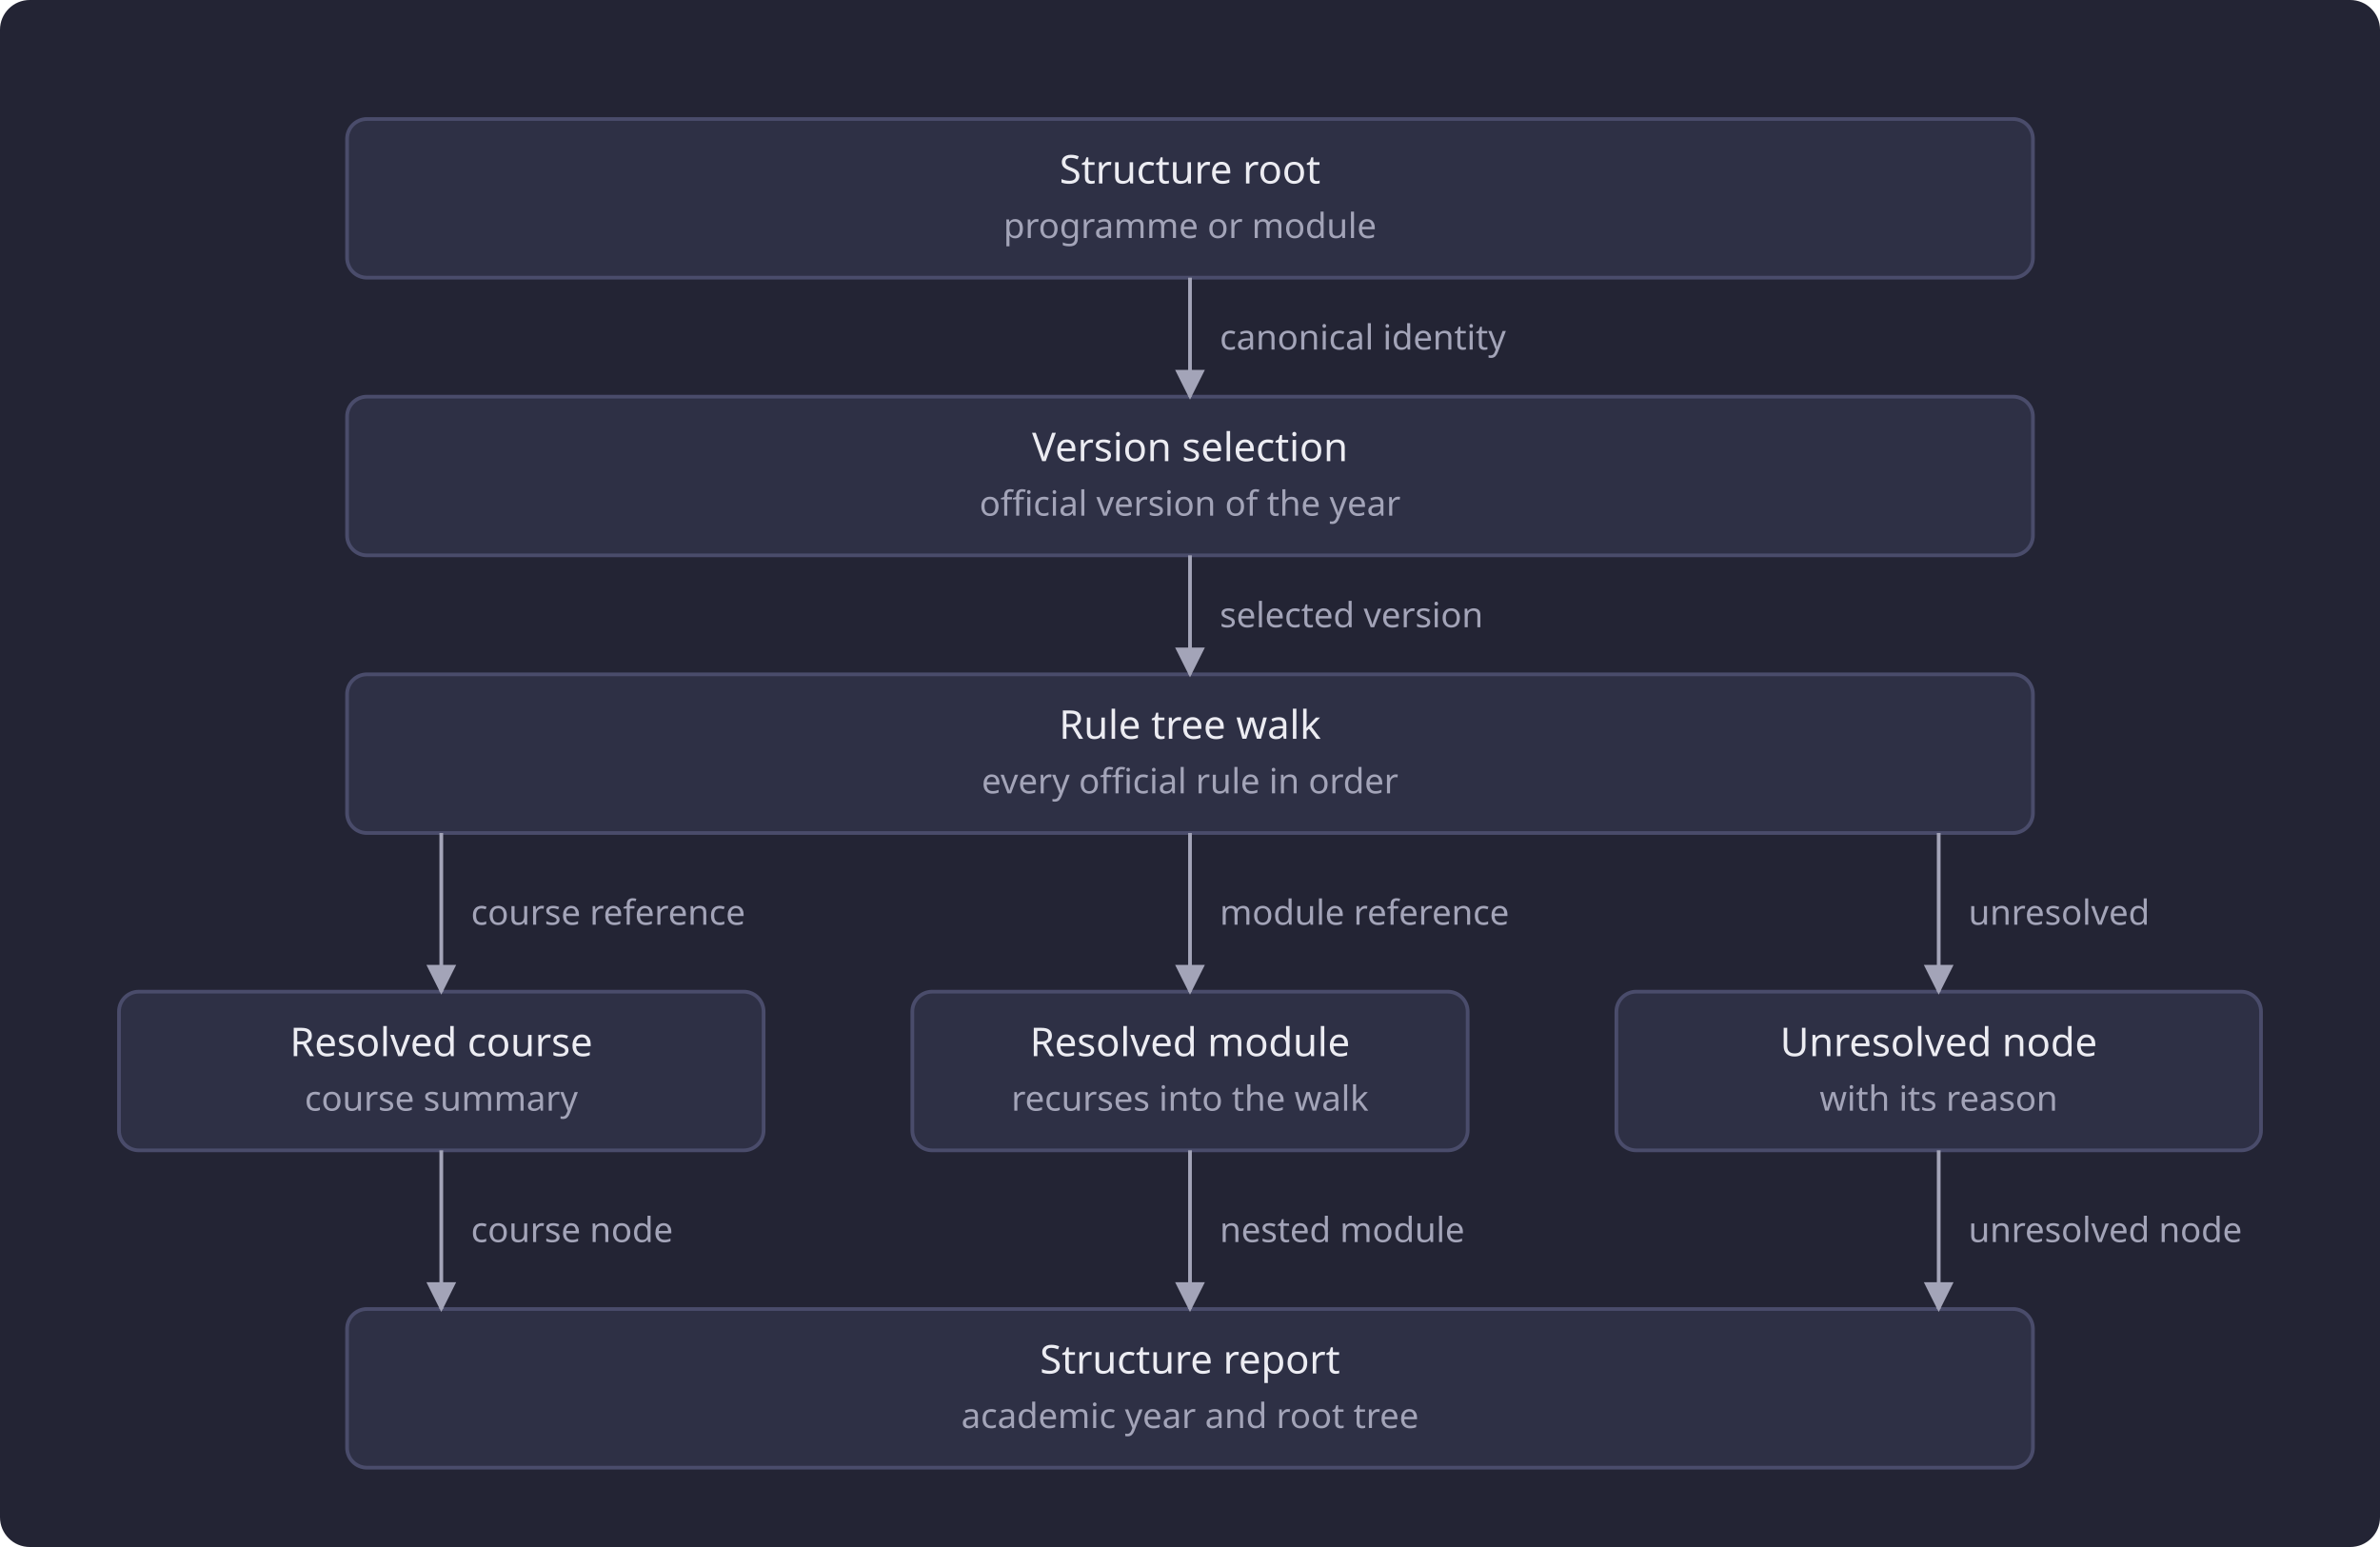
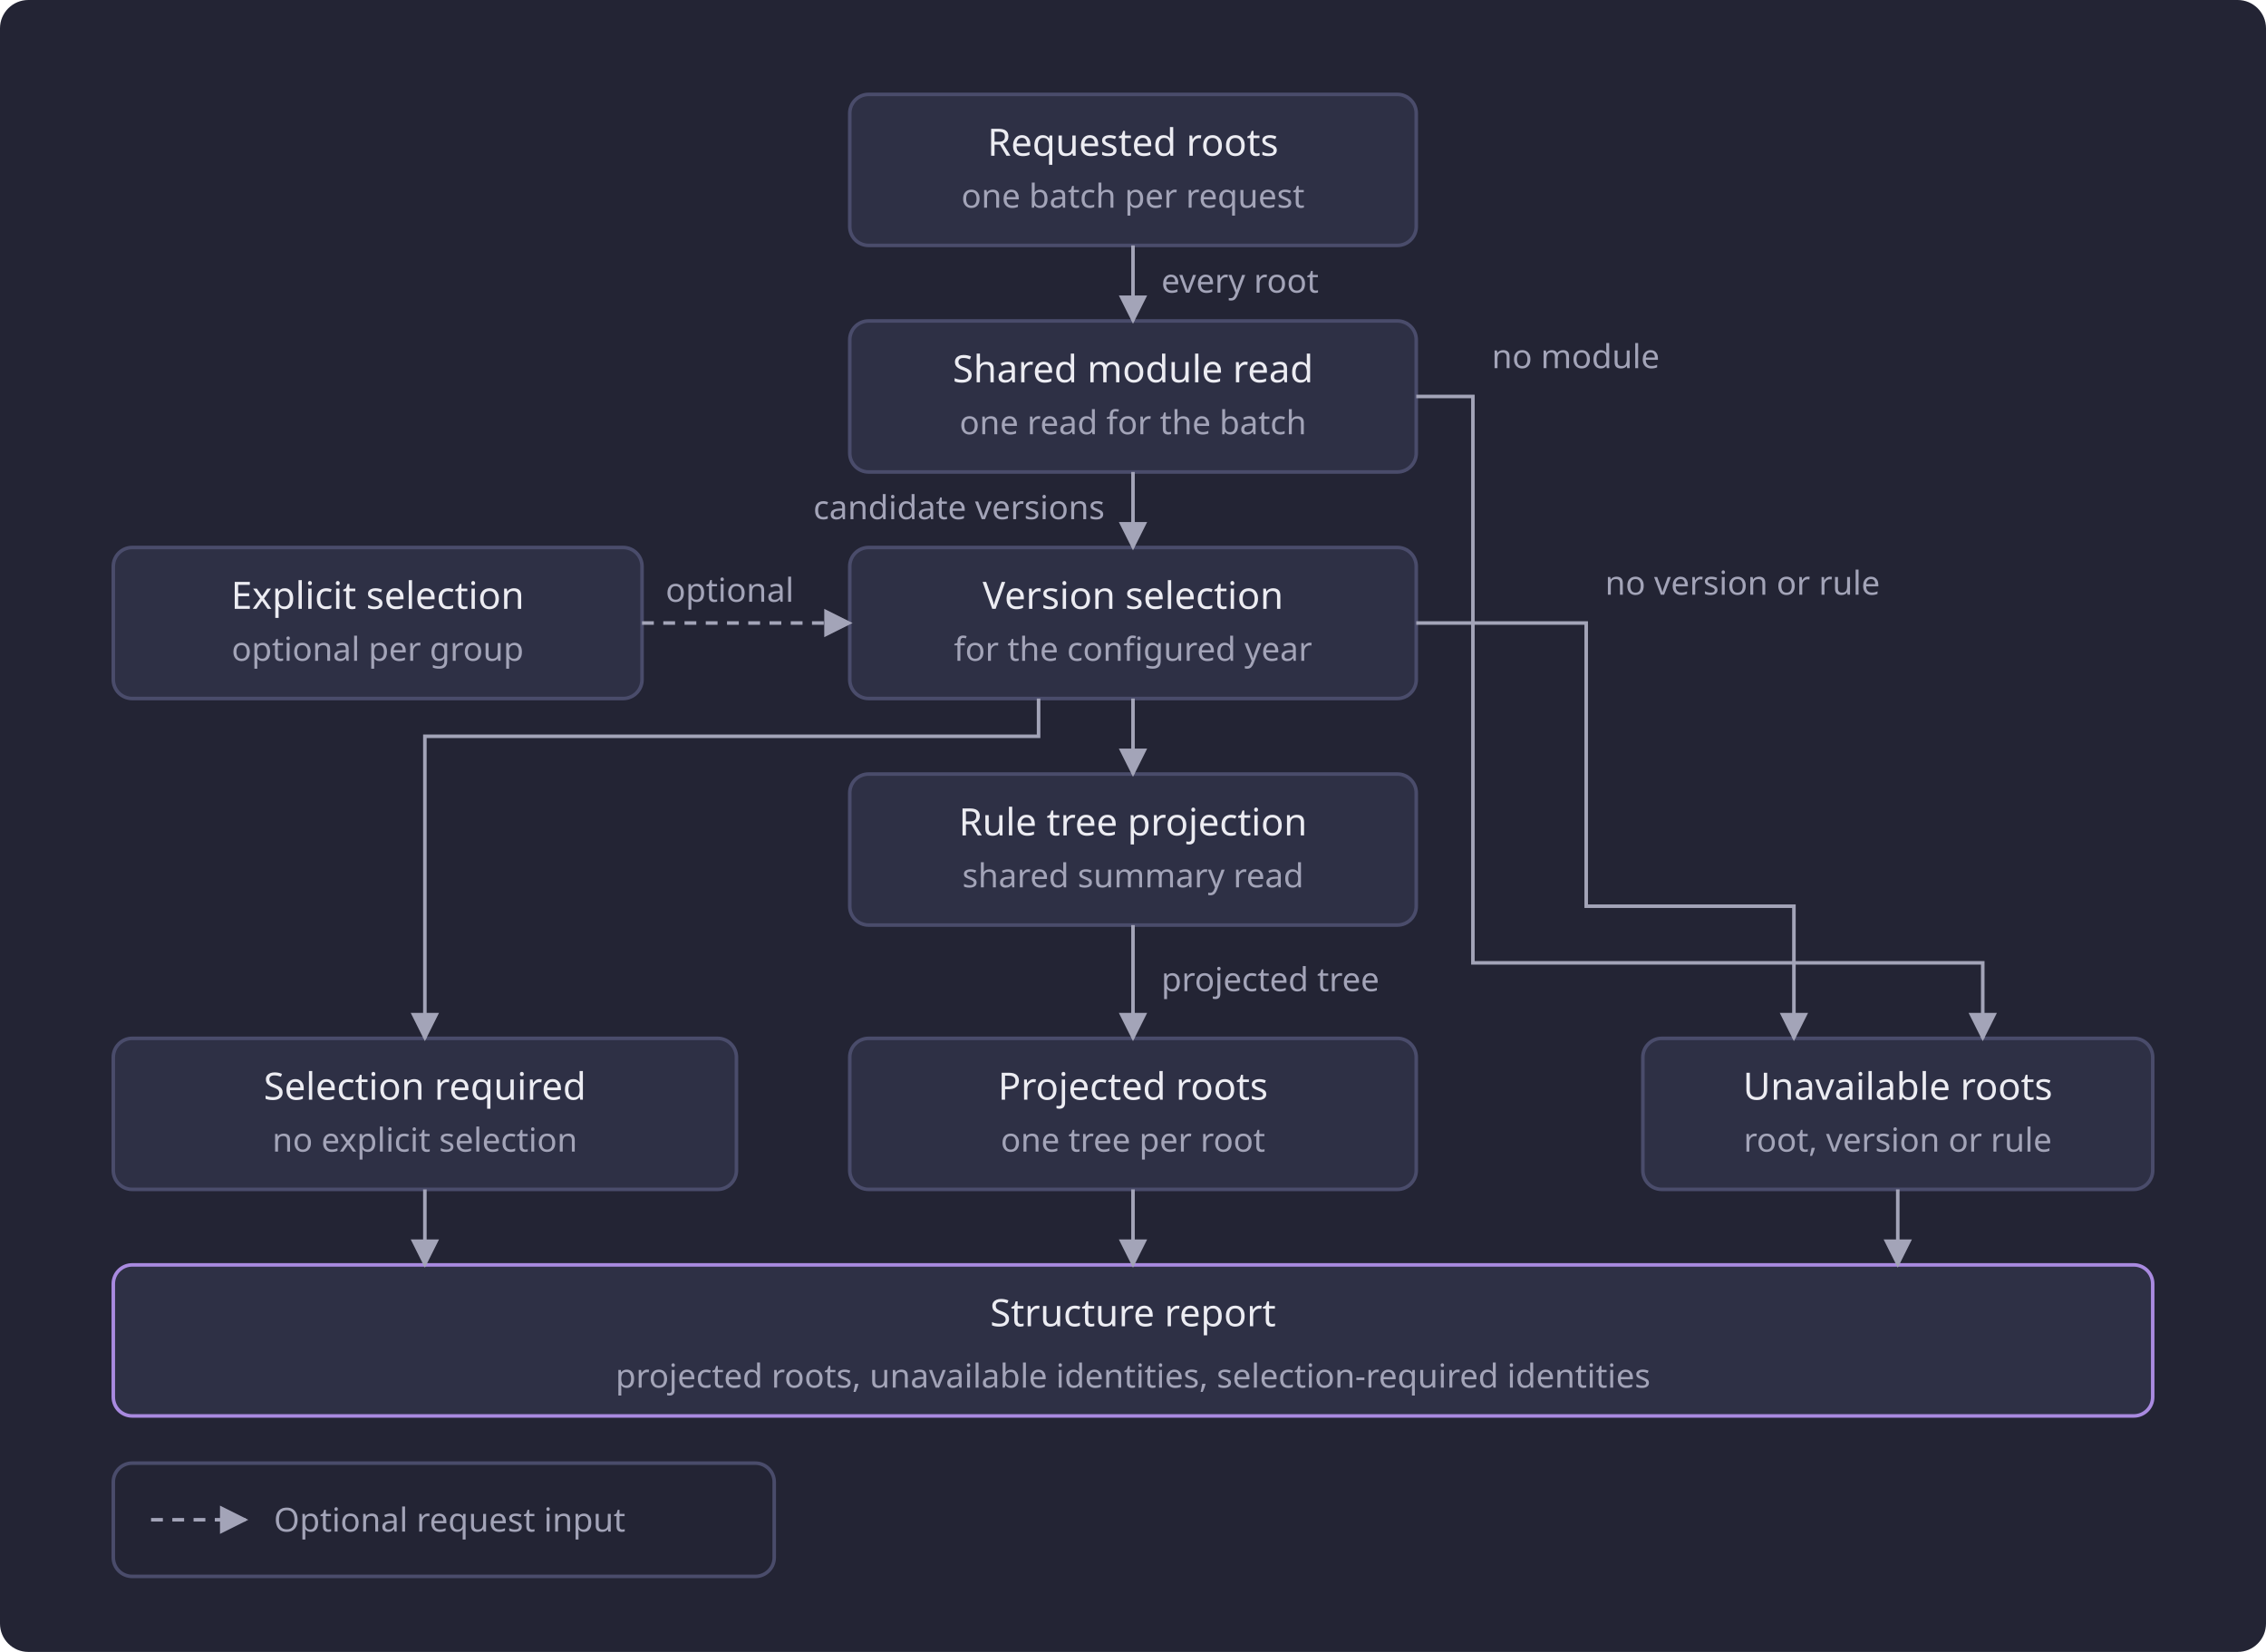
- <svg xmlns="http://www.w3.org/2000/svg" viewBox="0 0 960 624" role="img" aria-labelledby="t d" font-family="system-ui, sans-serif">
+ <svg xmlns="http://www.w3.org/2000/svg" viewBox="0 0 960 700" role="img" aria-labelledby="t d" font-family="system-ui, sans-serif">
  <defs>
    <marker id="arrow" viewBox="0 0 10 10" refX="9" refY="5" markerWidth="8" markerHeight="8" orient="auto-start-reverse">
      <path d="M0 0 L10 5 L0 10 z" fill="#a3a4b8" />
    </marker>
  </defs>
-   <rect width="960" height="624" rx="12" fill="#232434" />
-   <rect x="140" y="48" width="680" height="64" rx="8" fill="#2e3045" stroke="#4a4c6b" stroke-width="1.5" />
-   <text x="480" y="74" text-anchor="middle" font-size="16" fill="#ececf2">Structure root</text>
-   <text x="480" y="96" text-anchor="middle" font-size="14" fill="#a3a4b8">programme or module</text>
-   <rect x="140" y="160" width="680" height="64" rx="8" fill="#2e3045" stroke="#4a4c6b" stroke-width="1.5" />
-   <text x="480" y="186" text-anchor="middle" font-size="16" fill="#ececf2">Version selection</text>
-   <text x="480" y="208" text-anchor="middle" font-size="14" fill="#a3a4b8">official version of the year</text>
-   <rect x="140" y="272" width="680" height="64" rx="8" fill="#2e3045" stroke="#4a4c6b" stroke-width="1.5" />
-   <text x="480" y="298" text-anchor="middle" font-size="16" fill="#ececf2">Rule tree walk</text>
-   <text x="480" y="320" text-anchor="middle" font-size="14" fill="#a3a4b8">every official rule in order</text>
-   <rect x="48" y="400" width="260" height="64" rx="8" fill="#2e3045" stroke="#4a4c6b" stroke-width="1.5" />
-   <text x="178" y="426" text-anchor="middle" font-size="16" fill="#ececf2">Resolved course</text>
-   <text x="178" y="448" text-anchor="middle" font-size="14" fill="#a3a4b8">course summary</text>
-   <rect x="368" y="400" width="224" height="64" rx="8" fill="#2e3045" stroke="#4a4c6b" stroke-width="1.5" />
-   <text x="480" y="426" text-anchor="middle" font-size="16" fill="#ececf2">Resolved module</text>
-   <text x="480" y="448" text-anchor="middle" font-size="14" fill="#a3a4b8">recurses into the walk</text>
-   <rect x="652" y="400" width="260" height="64" rx="8" fill="#2e3045" stroke="#4a4c6b" stroke-width="1.5" />
-   <text x="782" y="426" text-anchor="middle" font-size="16" fill="#ececf2">Unresolved node</text>
-   <text x="782" y="448" text-anchor="middle" font-size="14" fill="#a3a4b8">with its reason</text>
-   <rect x="140" y="528" width="680" height="64" rx="8" fill="#2e3045" stroke="#4a4c6b" stroke-width="1.5" />
-   <text x="480" y="554" text-anchor="middle" font-size="16" fill="#ececf2">Structure report</text>
-   <text x="480" y="576" text-anchor="middle" font-size="14" fill="#a3a4b8">academic year and root tree</text>
-   <line x1="480" y1="112" x2="480" y2="160" stroke="#a3a4b8" stroke-width="1.5" marker-end="url(#arrow)" />
-   <text x="492" y="141" font-size="14" fill="#a3a4b8">canonical identity</text>
-   <line x1="480" y1="224" x2="480" y2="272" stroke="#a3a4b8" stroke-width="1.5" marker-end="url(#arrow)" />
-   <text x="492" y="253" font-size="14" fill="#a3a4b8">selected version</text>
-   <line x1="178" y1="336" x2="178" y2="400" stroke="#a3a4b8" stroke-width="1.5" marker-end="url(#arrow)" />
-   <text x="190" y="373" font-size="14" fill="#a3a4b8">course reference</text>
-   <line x1="480" y1="336" x2="480" y2="400" stroke="#a3a4b8" stroke-width="1.5" marker-end="url(#arrow)" />
-   <text x="492" y="373" font-size="14" fill="#a3a4b8">module reference</text>
-   <line x1="782" y1="336" x2="782" y2="400" stroke="#a3a4b8" stroke-width="1.5" marker-end="url(#arrow)" />
-   <text x="794" y="373" font-size="14" fill="#a3a4b8">unresolved</text>
-   <line x1="178" y1="464" x2="178" y2="528" stroke="#a3a4b8" stroke-width="1.5" marker-end="url(#arrow)" />
-   <text x="190" y="501" font-size="14" fill="#a3a4b8">course node</text>
-   <line x1="480" y1="464" x2="480" y2="528" stroke="#a3a4b8" stroke-width="1.5" marker-end="url(#arrow)" />
-   <text x="492" y="501" font-size="14" fill="#a3a4b8">nested module</text>
-   <line x1="782" y1="464" x2="782" y2="528" stroke="#a3a4b8" stroke-width="1.5" marker-end="url(#arrow)" />
-   <text x="794" y="501" font-size="14" fill="#a3a4b8">unresolved node</text>
+   <rect width="960" height="700" rx="12" fill="#232434" />
+   <rect x="360" y="40" width="240" height="64" rx="8" fill="#2e3045" stroke="#4a4c6b" stroke-width="1.5" />
+   <text x="480" y="66" text-anchor="middle" font-size="16" fill="#ececf2">Requested roots</text>
+   <text x="480" y="88" text-anchor="middle" font-size="14" fill="#a3a4b8">one batch per request</text>
+   <rect x="360" y="136" width="240" height="64" rx="8" fill="#2e3045" stroke="#4a4c6b" stroke-width="1.5" />
+   <text x="480" y="162" text-anchor="middle" font-size="16" fill="#ececf2">Shared module read</text>
+   <text x="480" y="184" text-anchor="middle" font-size="14" fill="#a3a4b8">one read for the batch</text>
+   <rect x="48" y="232" width="224" height="64" rx="8" fill="#2e3045" stroke="#4a4c6b" stroke-width="1.5" />
+   <text x="160" y="258" text-anchor="middle" font-size="16" fill="#ececf2">Explicit selection</text>
+   <text x="160" y="280" text-anchor="middle" font-size="14" fill="#a3a4b8">optional per group</text>
+   <rect x="360" y="232" width="240" height="64" rx="8" fill="#2e3045" stroke="#4a4c6b" stroke-width="1.5" />
+   <text x="480" y="258" text-anchor="middle" font-size="16" fill="#ececf2">Version selection</text>
+   <text x="480" y="280" text-anchor="middle" font-size="14" fill="#a3a4b8">for the configured year</text>
+   <rect x="360" y="328" width="240" height="64" rx="8" fill="#2e3045" stroke="#4a4c6b" stroke-width="1.5" />
+   <text x="480" y="354" text-anchor="middle" font-size="16" fill="#ececf2">Rule tree projection</text>
+   <text x="480" y="376" text-anchor="middle" font-size="14" fill="#a3a4b8">shared summary read</text>
+   <rect x="48" y="440" width="264" height="64" rx="8" fill="#2e3045" stroke="#4a4c6b" stroke-width="1.5" />
+   <text x="180" y="466" text-anchor="middle" font-size="16" fill="#ececf2">Selection required</text>
+   <text x="180" y="488" text-anchor="middle" font-size="14" fill="#a3a4b8">no explicit selection</text>
+   <rect x="360" y="440" width="240" height="64" rx="8" fill="#2e3045" stroke="#4a4c6b" stroke-width="1.5" />
+   <text x="480" y="466" text-anchor="middle" font-size="16" fill="#ececf2">Projected roots</text>
+   <text x="480" y="488" text-anchor="middle" font-size="14" fill="#a3a4b8">one tree per root</text>
+   <rect x="696" y="440" width="216" height="64" rx="8" fill="#2e3045" stroke="#4a4c6b" stroke-width="1.5" />
+   <text x="804" y="466" text-anchor="middle" font-size="16" fill="#ececf2">Unavailable roots</text>
+   <text x="804" y="488" text-anchor="middle" font-size="14" fill="#a3a4b8">root, version or rule</text>
+   <rect x="48" y="536" width="864" height="64" rx="8" fill="#2e3045" stroke="#a98ae0" stroke-width="1.5" />
+   <text x="480" y="562" text-anchor="middle" font-size="16" fill="#ececf2">Structure report</text>
+   <text x="480" y="588" text-anchor="middle" font-size="14" fill="#a3a4b8">projected roots, unavailable identities, selection-required identities</text>
+   <line x1="480" y1="104" x2="480" y2="136" stroke="#a3a4b8" stroke-width="1.5" marker-end="url(#arrow)" />
+   <text x="492" y="124" font-size="14" fill="#a3a4b8">every root</text>
+   <line x1="480" y1="200" x2="480" y2="232" stroke="#a3a4b8" stroke-width="1.5" marker-end="url(#arrow)" />
+   <text x="468" y="220" text-anchor="end" font-size="14" fill="#a3a4b8">candidate versions</text>
+   <line x1="272" y1="264" x2="360" y2="264" stroke="#a3a4b8" stroke-width="1.5" stroke-dasharray="5 4" marker-end="url(#arrow)" />
+   <text x="282" y="255" font-size="14" fill="#a3a4b8">optional</text>
+   <line x1="480" y1="296" x2="480" y2="328" stroke="#a3a4b8" stroke-width="1.5" marker-end="url(#arrow)" />
+   <line x1="480" y1="392" x2="480" y2="440" stroke="#a3a4b8" stroke-width="1.5" marker-end="url(#arrow)" />
+   <text x="492" y="420" font-size="14" fill="#a3a4b8">projected tree</text>
+   <polyline points="440,296 440,312 180,312 180,440" fill="none" stroke="#a3a4b8" stroke-width="1.5" marker-end="url(#arrow)" />
+   <polyline points="600,168 624,168 624,408 840,408 840,440" fill="none" stroke="#a3a4b8" stroke-width="1.5" marker-end="url(#arrow)" />
+   <text x="632" y="156" font-size="14" fill="#a3a4b8">no module</text>
+   <polyline points="600,264 672,264 672,384 760,384 760,440" fill="none" stroke="#a3a4b8" stroke-width="1.5" marker-end="url(#arrow)" />
+   <text x="680" y="252" font-size="14" fill="#a3a4b8">no version or rule</text>
+   <line x1="180" y1="504" x2="180" y2="536" stroke="#a3a4b8" stroke-width="1.5" marker-end="url(#arrow)" />
+   <line x1="480" y1="504" x2="480" y2="536" stroke="#a3a4b8" stroke-width="1.5" marker-end="url(#arrow)" />
+   <line x1="804" y1="504" x2="804" y2="536" stroke="#a3a4b8" stroke-width="1.5" marker-end="url(#arrow)" />
+   <rect x="48" y="620" width="280" height="48" rx="8" fill="none" stroke="#4a4c6b" stroke-width="1.5" />
+   <line x1="64" y1="644" x2="104" y2="644" stroke="#a3a4b8" stroke-width="1.5" stroke-dasharray="5 4" marker-end="url(#arrow)" />
+   <text x="116" y="649" font-size="14" fill="#a3a4b8">Optional request input</text>
</svg>
